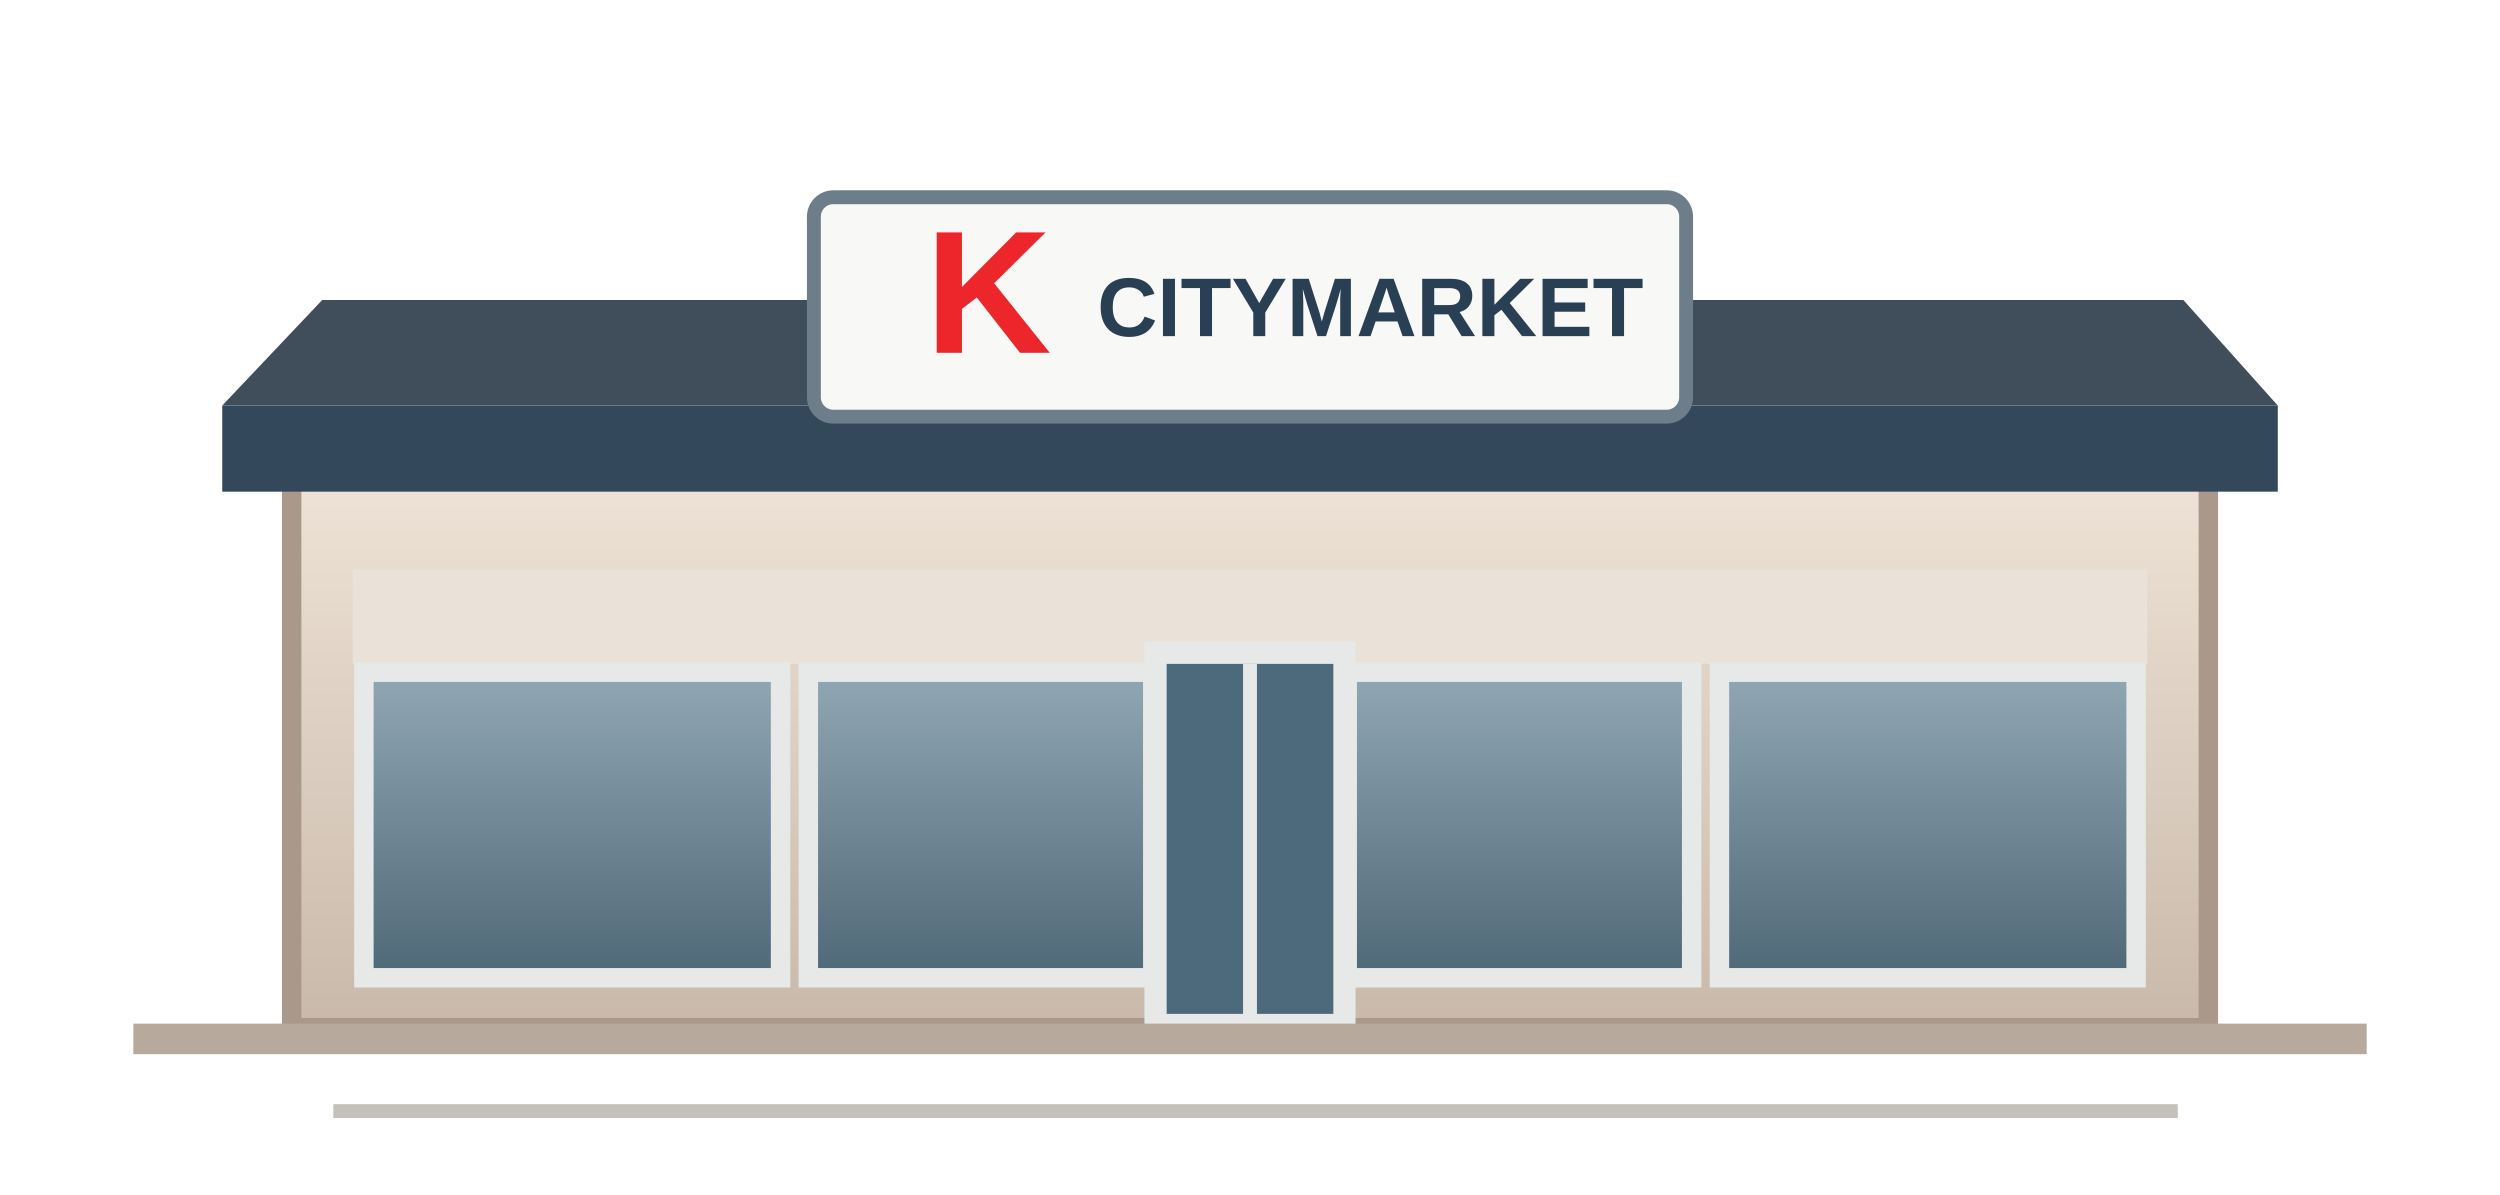
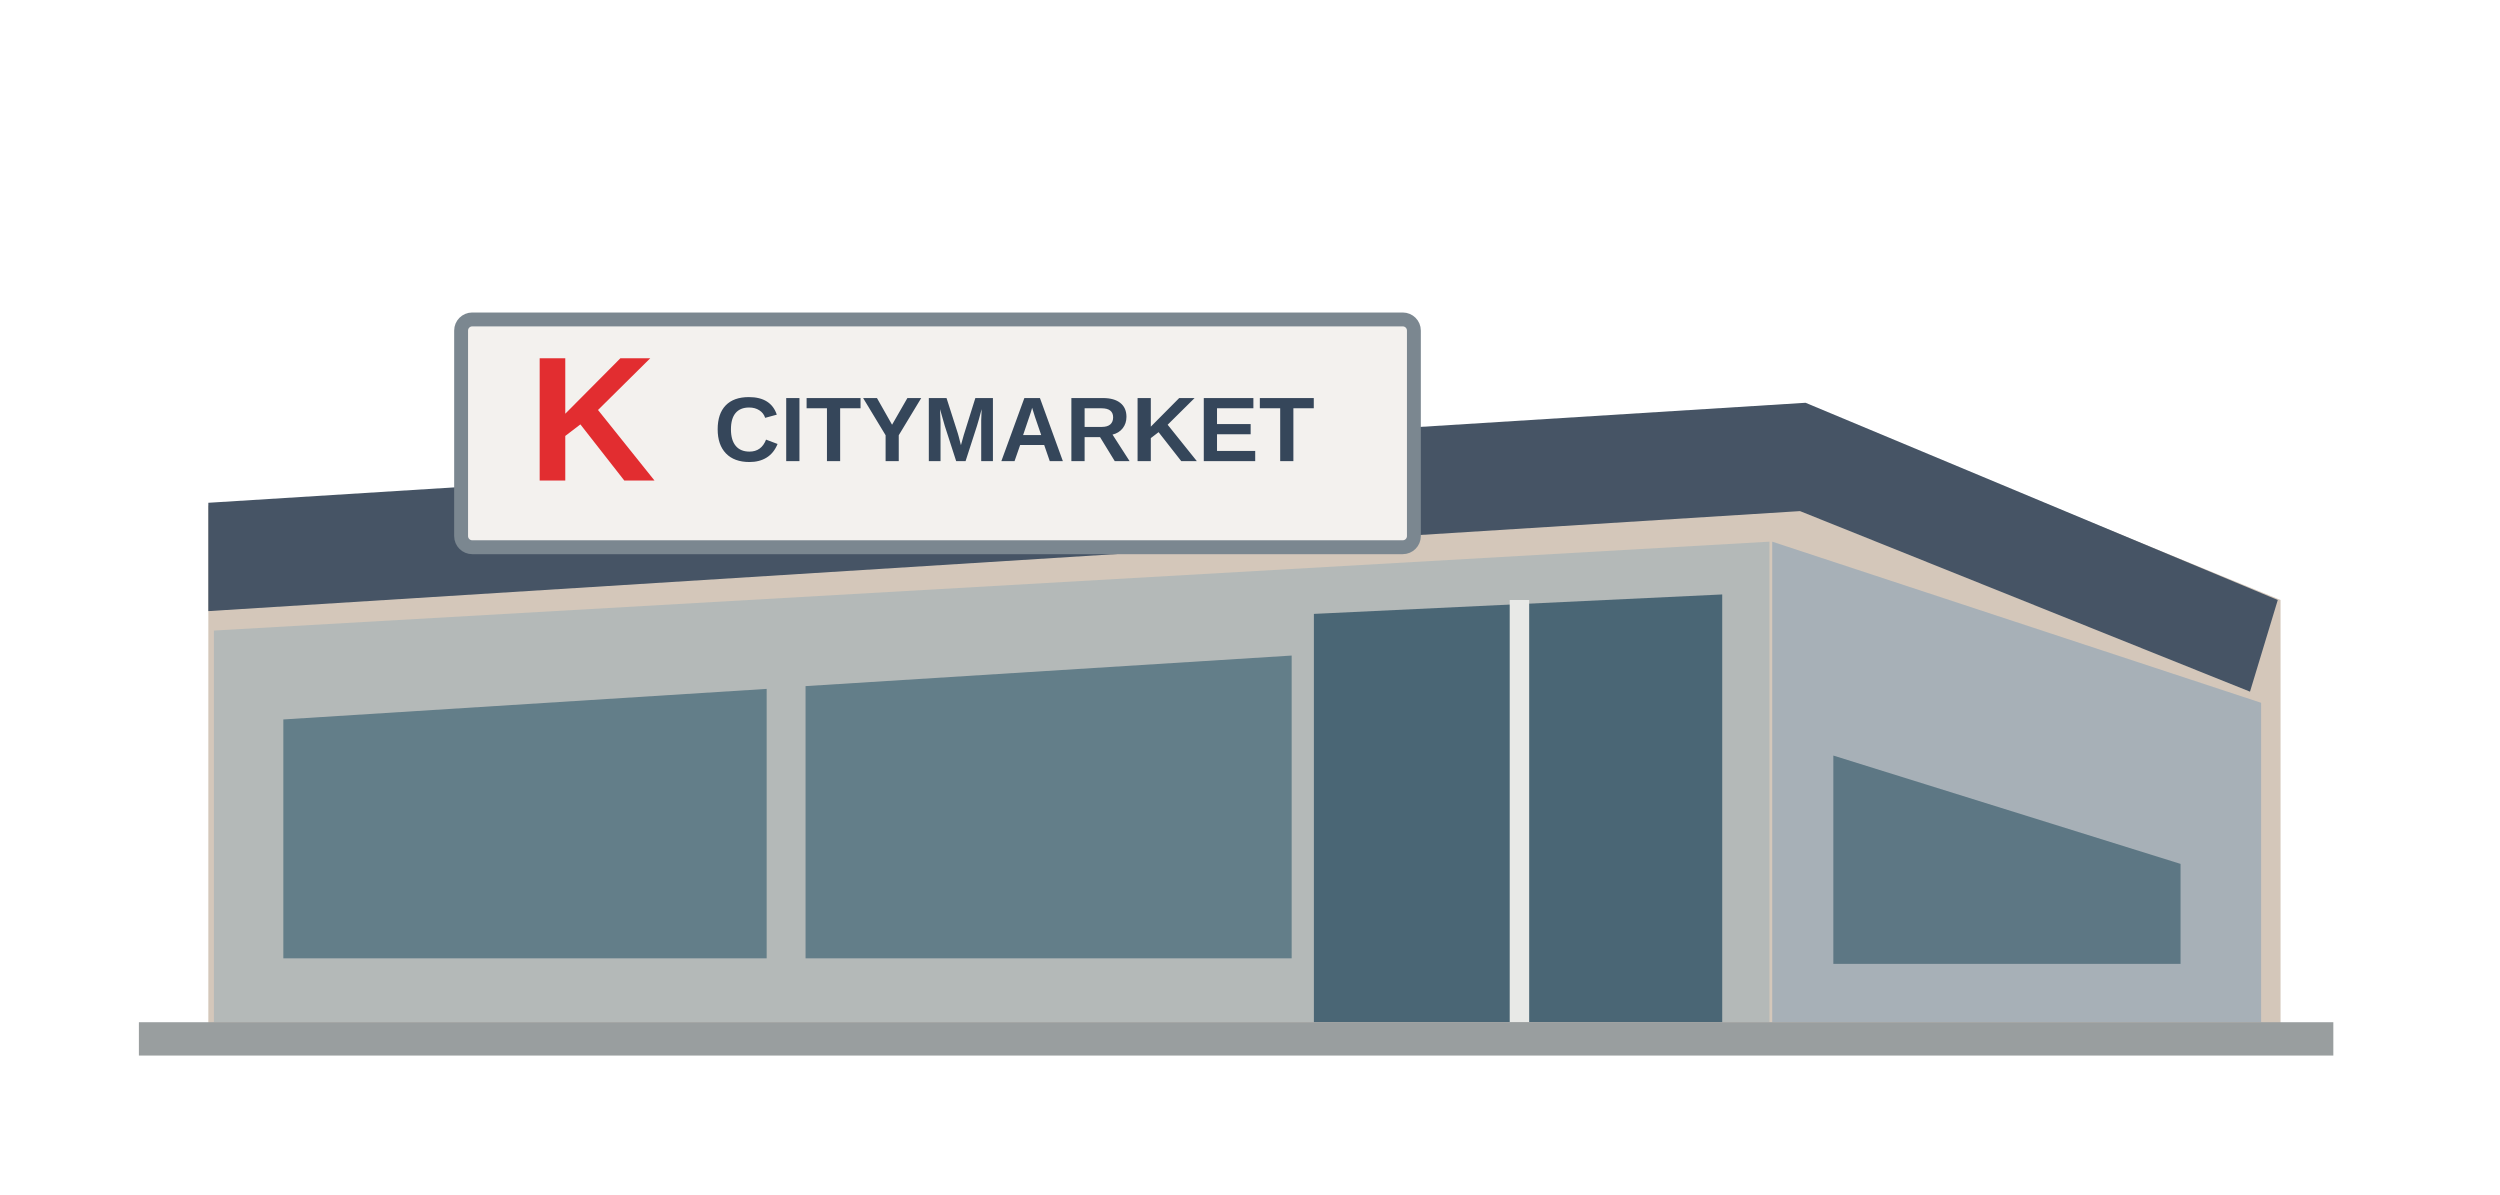
<svg xmlns="http://www.w3.org/2000/svg" viewBox="0 0 900 430">
-   <defs>
-     <linearGradient id="wall" x2="0" y2="1">
-       <stop stop-color="#f0e5d9" />
-       <stop offset="1" stop-color="#c9b9aa" />
-     </linearGradient>
-     <linearGradient id="glass" x2="0" y2="1">
-       <stop stop-color="#91a7b4" />
-       <stop offset="1" stop-color="#4f6877" />
-     </linearGradient>
-   </defs>
  <rect width="900" height="430" fill="none" />
-   <path d="M105 161H795V370H105Z" fill="url(#wall)" stroke="#aa988a" stroke-width="7" />
-   <path d="M80 146H820L786 108H116Z" fill="#404d5b" />
-   <path d="M80 146H820V177H80Z" fill="#34485b" />
-   <rect x="293" y="71" width="314" height="79" rx="7" fill="#f8f8f6" stroke="#6d7e8a" stroke-width="5" />
-   <text x="333" y="127" font-family="Arial,sans-serif" font-weight="900" font-size="63" fill="#ed262b">K</text>
-   <text x="395" y="121" font-family="Arial,sans-serif" font-weight="800" font-size="30" fill="#293f54">CITYMARKET</text>
-   <path d="M127 205H773V239H127Z" fill="#eae2d9" />
-   <g fill="url(#glass)" stroke="#e6e9e7" stroke-width="7">
-     <rect x="131" y="242" width="150" height="110" />
-     <rect x="291" y="242" width="124" height="110" />
-     <rect x="485" y="242" width="124" height="110" />
-     <rect x="619" y="242" width="150" height="110" />
-   </g>
-   <path d="M416 235H484V369H416Z" fill="#4c6a7c" stroke="#e6e9e7" stroke-width="8" />
-   <path d="M450 239V367" stroke="#e6e9e7" stroke-width="5" />
-   <path d="M48 374H852" stroke="#b7a99c" stroke-width="11" />
-   <path d="M120 400H784" stroke="#c4c1bb" stroke-width="5" />
+   <path d="M75 182L650 146L821 216L821 370L75 370Z" fill="#d4c7ba" />
+   <path d="M75 181L650 145L820 216L810 249L648 184L75 220Z" fill="#465465" />
+   <path d="M77 227L637 195V368H77Z" fill="#b4b9b8" />
+   <path d="M638 195L814 253V368H638Z" fill="#a7b0b7" />
+   <path d="M102 259L276 248V345H102Z" fill="#637e89" />
+   <path d="M290 247L465 236V345H290Z" fill="#637e89" />
+   <path d="M660 272L785 311V347H660Z" fill="#5d7784" />
+   <path d="M473 221L620 214V368H473Z" fill="#4a6675" />
+   <path d="M547 216V368" stroke="#e8e9e7" stroke-width="7" />
+   <rect x="166" y="115" width="343" height="82" rx="4" fill="#f3f1ee" stroke="#7b8790" stroke-width="5" />
+   <text x="190" y="173" font-family="Arial" font-size="64" font-weight="900" fill="#e22d30">K</text>
+   <text x="257" y="166" font-family="Arial" font-size="33" font-weight="800" fill="#35465a">CITYMARKET</text>
+   <path d="M50 374H840" stroke="#999e9f" stroke-width="12" />
</svg>
